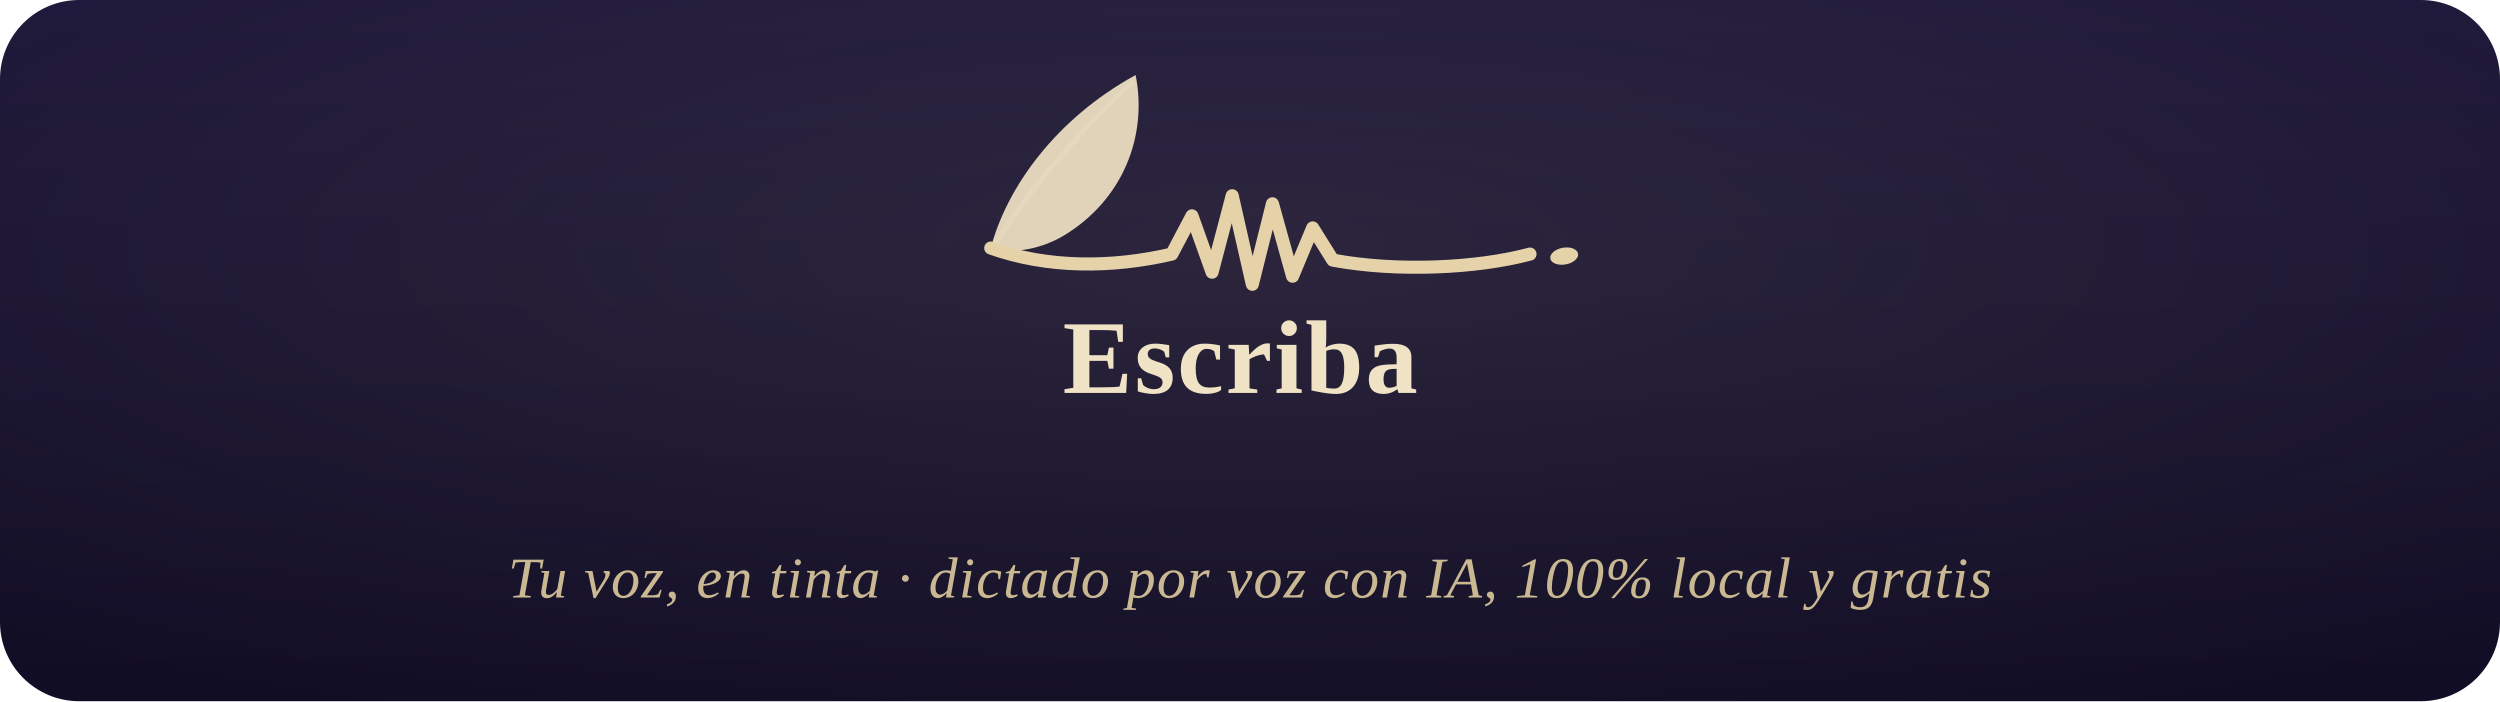
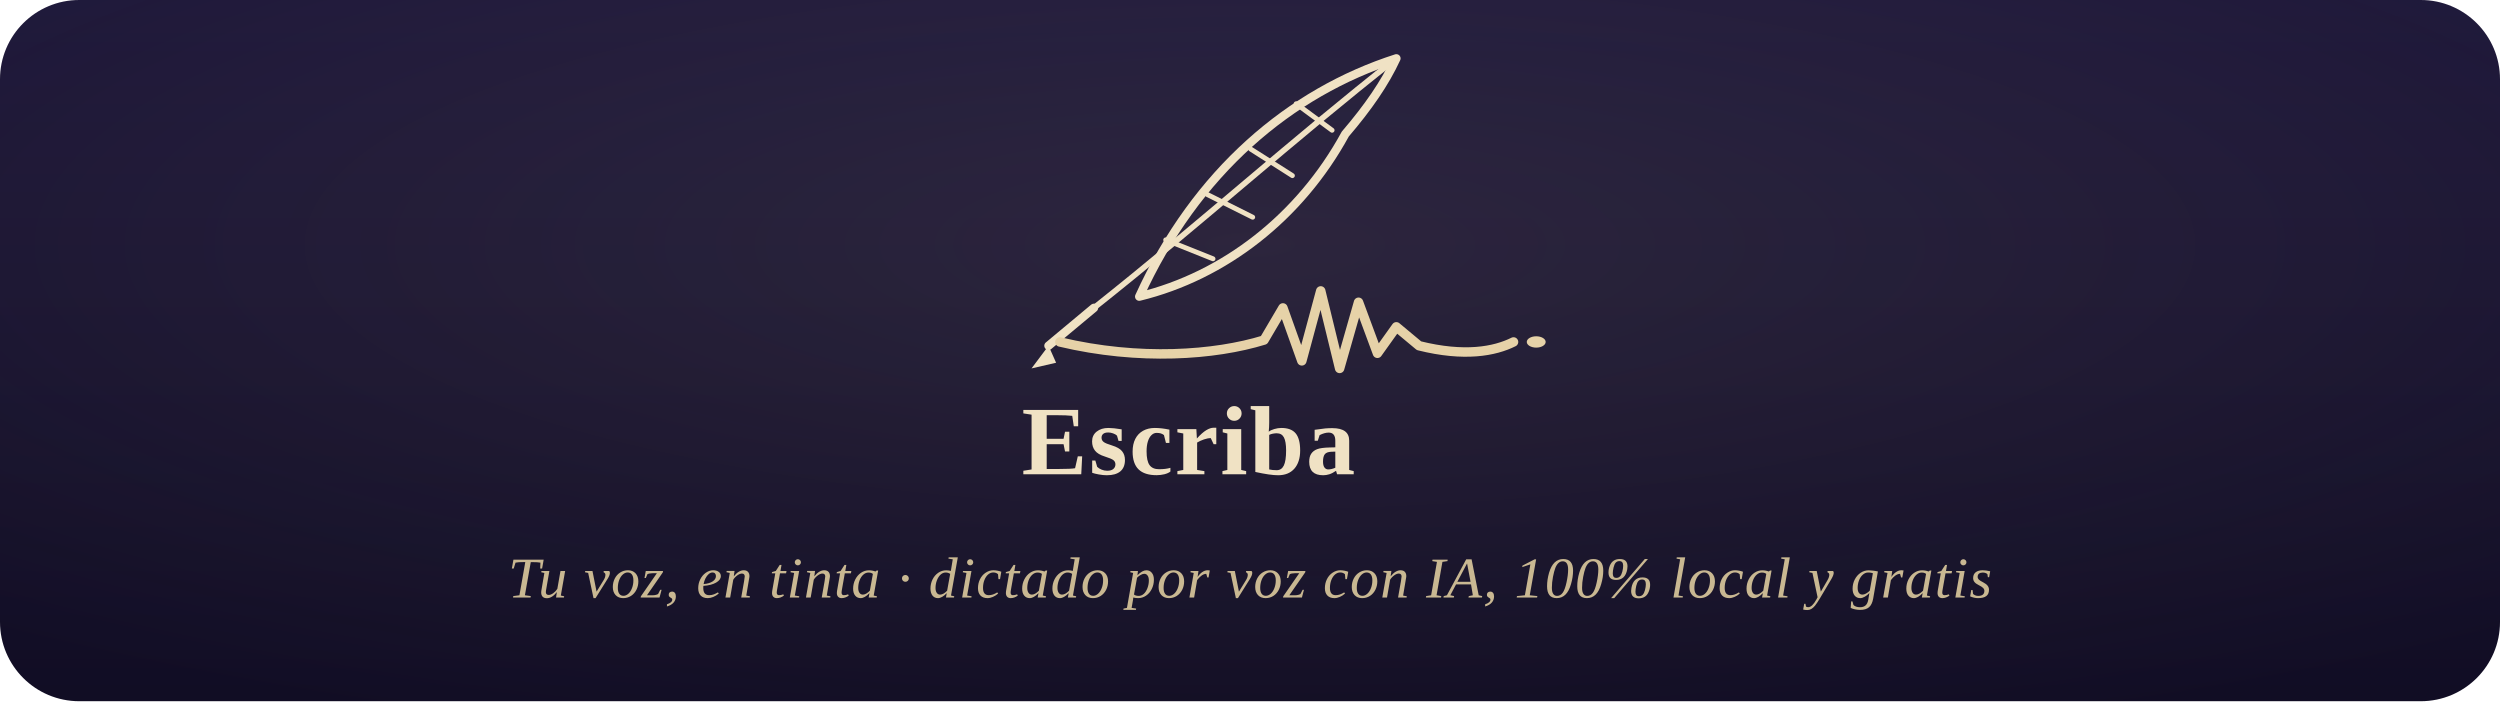
<svg xmlns="http://www.w3.org/2000/svg" width="820" height="230" viewBox="0 0 820 230" fill="none" role="img" aria-label="Escriba">
  <defs>
    <linearGradient id="ink" x1="0" y1="0" x2="0" y2="1">
      <stop offset="0" stop-color="#1b1538" />
      <stop offset="1" stop-color="#110d24" />
    </linearGradient>
    <radialGradient id="glow" cx="0.5" cy="0.35" r="0.75">
      <stop offset="0" stop-color="#e6d2a8" stop-opacity="0.10" />
      <stop offset="1" stop-color="#e6d2a8" stop-opacity="0" />
    </radialGradient>
  </defs>
  <rect width="820" height="230" rx="26" fill="url(#ink)" />
  <rect width="820" height="230" rx="26" fill="url(#glow)" />
-   <g transform="translate(288,18) scale(0.66)">
-     <path d="M 56 96 C 64 66, 88 32, 128 10 C 134 40, 122 72, 92 90 C 80 97, 66 99, 56 96 Z" fill="#f0e2c4" opacity="0.92" />
-     <path d="M 58 94 C 76 66, 100 38, 126 14" stroke="#f0e2c4" stroke-width="2.5" stroke-linecap="round" opacity="0.35" />
-     <path d="M 56 96 C 84 106, 116 106, 146 99 L 156 80 L 166 108 L 176 70 L 186 114 L 196 74 L 206 110 L 216 86 L 226 102 C 258 108, 298 106, 324 99" stroke="#e6d2a8" stroke-width="6.5" stroke-linecap="round" stroke-linejoin="round" />
-     <ellipse cx="341" cy="100" rx="7" ry="4.2" fill="#e6d2a8" transform="rotate(-10 341 100)" />
-     <text x="180" y="168" text-anchor="middle" fill="#f0e2c4" font-family="Georgia, 'Times New Roman', serif" font-size="52" font-weight="600" letter-spacing="1">Escriba</text>
+   <g transform="translate(272,8) scale(0.62)">
+     <path d="M300 18 C 244 36, 194 78, 164 144 C 209 133, 249 102, 273 58 C 285 44, 294 31, 300 18 Z" fill="none" stroke="#f0e2c4" stroke-width="4.5" stroke-linejoin="round" />
+     <path d="M300 18 C 244 62, 198 104, 140 150" stroke="#f0e2c4" stroke-width="3" stroke-linecap="round" />
+     <g stroke="#f0e2c4" stroke-width="2.6" stroke-linecap="round">
+       <path d="M266 56 L 247 42" />
+       <path d="M245 80 L 223 66" />
+       <path d="M224 102 L 200 90" />
+       <path d="M203 124 L 178 114" />
+     </g>
+     <path d="M140 150 L 116 170" stroke="#f0e2c4" stroke-width="4.5" stroke-linecap="round" />
+     <path d="M116 170 l -9 12 l 13 -3 Z" fill="#f0e2c4" />
+     <path d="M122 168 C 164 178, 204 175, 230 167 L 240 150 L 250 178 L 260 141 L 270 182 L 280 147 L 290 174 L 300 160 L 312 170 C 336 176, 352 173, 362 168" fill="none" stroke="#e6d2a8" stroke-width="5" stroke-linecap="round" stroke-linejoin="round" />
+     <ellipse cx="374" cy="168" rx="5" ry="3" fill="#e6d2a8" />
+     <text x="190" y="238" text-anchor="middle" fill="#f0e2c4" font-family="Georgia, 'Times New Roman', serif" font-size="52" font-weight="600" letter-spacing="1">Escriba</text>
  </g>
  <text x="410" y="196" text-anchor="middle" fill="#c9b892" font-family="Georgia, 'Times New Roman', serif" font-size="19" letter-spacing="0.4" font-style="italic">Tu voz, en tinta · dictado por voz con IA, 100% local y gratis</text>
</svg>
